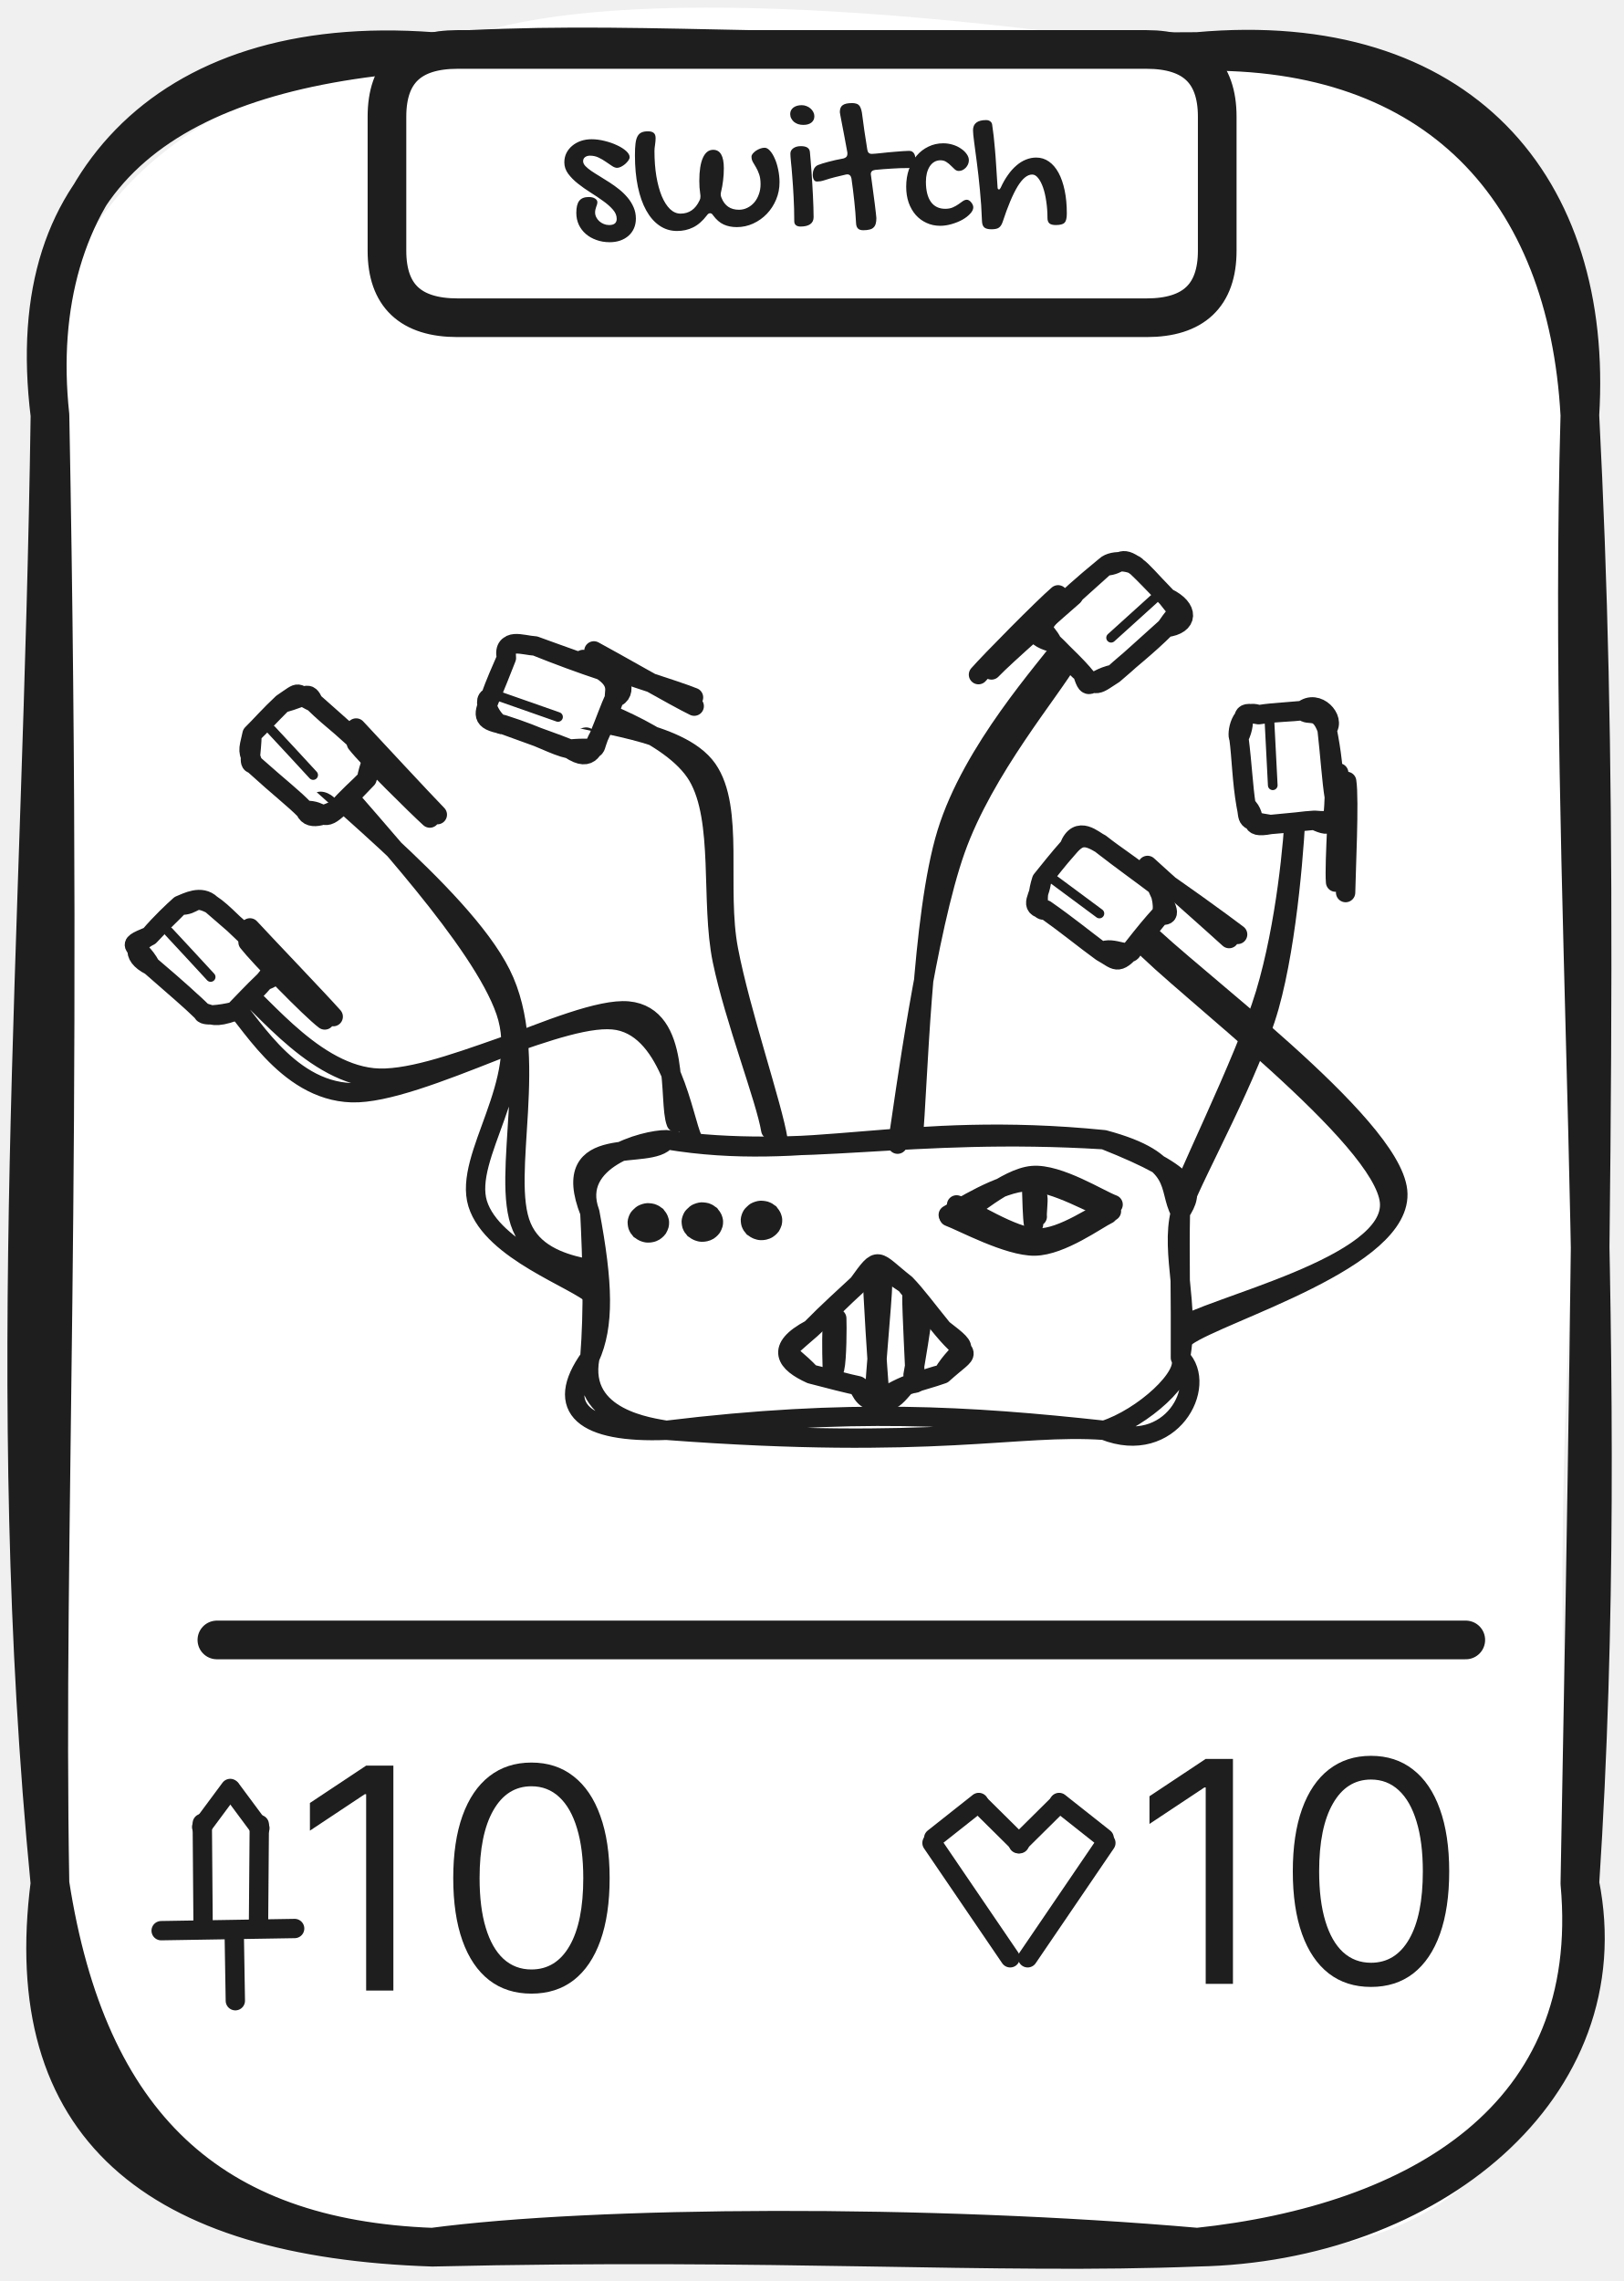
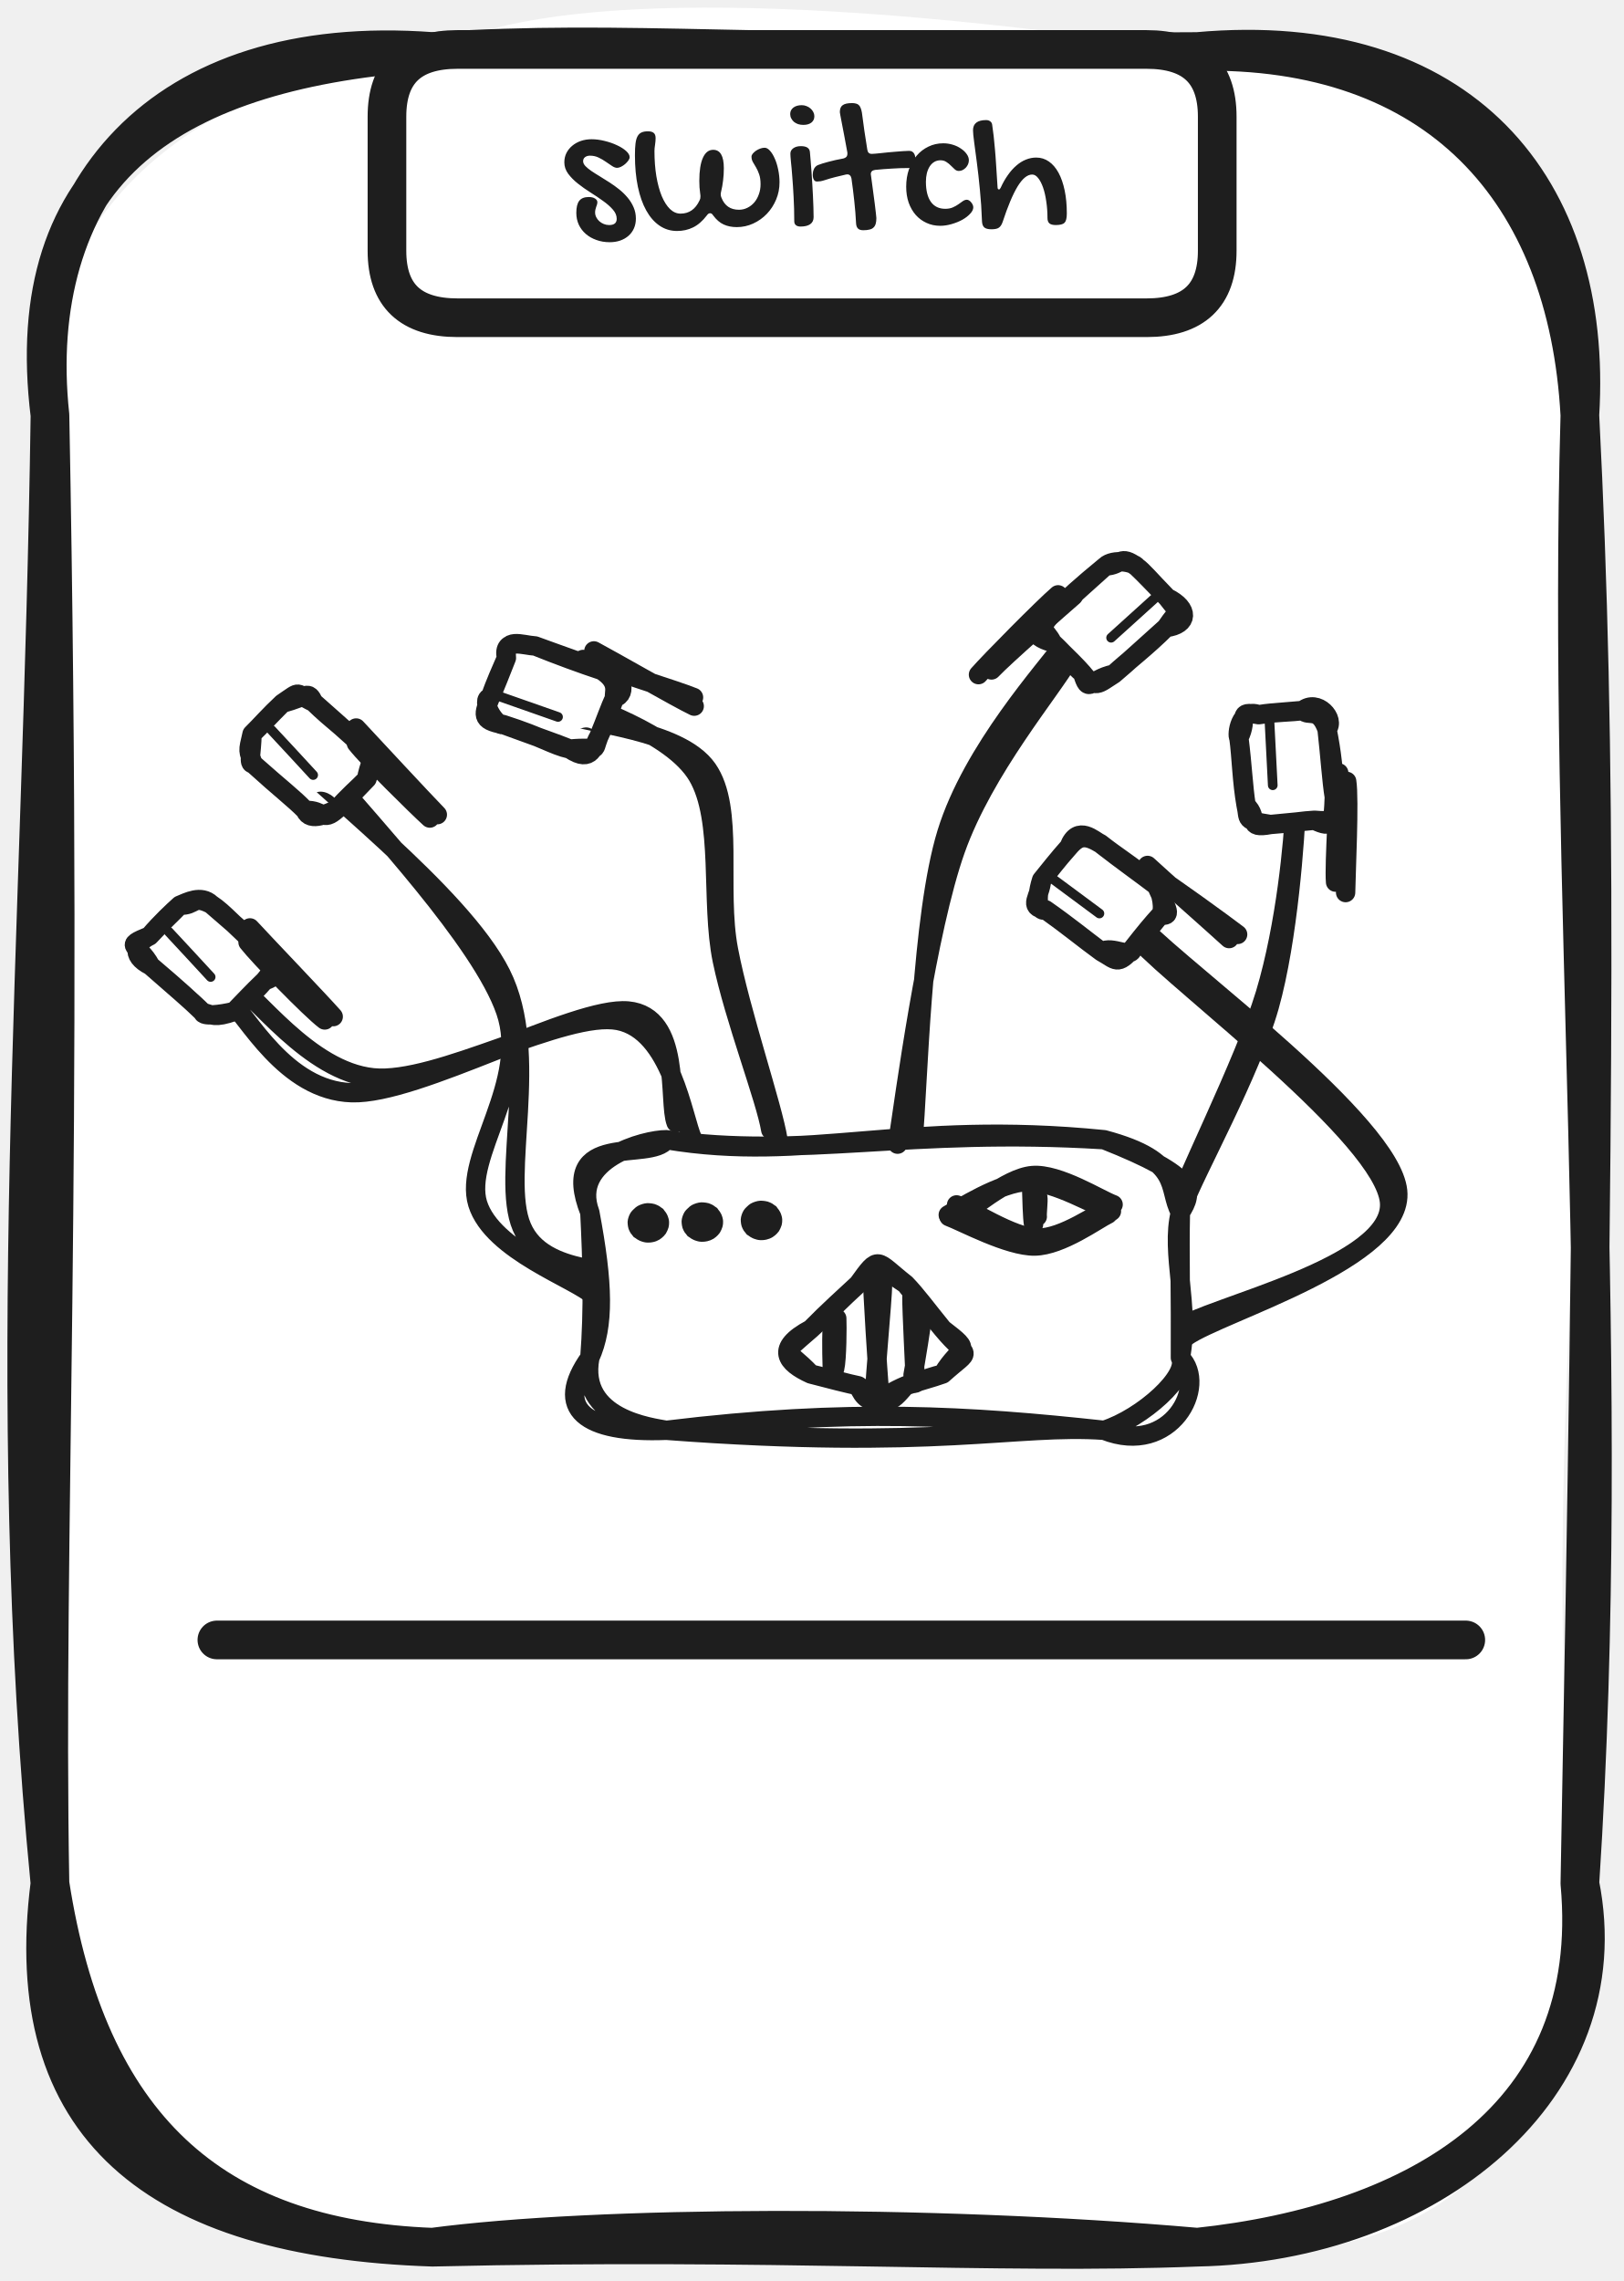
<svg xmlns="http://www.w3.org/2000/svg" width="84" height="118" viewBox="0 0 84 118" fill="none">
  <path d="M22.372 2.665C27.71 -0.279 41.189 -0.446 61.946 2.665C73.299 4.164 79.597 7.722 81.733 21.479C83.799 49.44 78.911 76.573 81.733 97.436C81.439 110.169 75.013 117.9 61.946 116.251C55.334 118.635 47.36 116.605 22.372 116.251C9.853 119.371 0.038 106.778 2.585 97.436C4.77 74.561 -0.589 44.467 2.585 21.479C1.527 11.457 9.824 4.024 22.372 2.665Z" fill="white" />
  <path d="M22.372 2.665C32.726 2.003 38.633 2.963 61.946 2.665M22.372 2.665C33.186 3.475 43.579 2.711 61.946 2.665M22.372 2.665C8.991 3.531 1.008 8.682 2.585 21.479M22.372 2.665C8.208 1.603 1.361 10.06 2.585 21.479M61.946 2.665C74.327 2.394 81.096 9.818 81.733 21.479M61.946 2.665C75.532 1.435 82.467 9.678 81.733 21.479M81.733 21.479C81.037 46.143 83.496 70.397 81.733 97.436M81.733 21.479C82.624 38.897 82.526 55.224 81.733 97.436M81.733 97.436C82.839 109.563 73.367 115.04 61.946 116.251M81.733 97.436C83.858 107.989 73.886 116.018 61.946 116.251M61.946 116.251C48.017 115.031 30.776 115.133 22.372 116.251M61.946 116.251C51.396 116.661 40.278 115.832 22.372 116.251M22.372 116.251C10.911 115.822 4.525 109.964 2.585 97.436M22.372 116.251C8.071 115.776 0.969 110.02 2.585 97.436M2.585 97.436C0.087 71.776 2.193 49.077 2.585 21.479M2.585 97.436C2.262 79.432 3.33 60.562 2.585 21.479" stroke="#1E1E1E" stroke-width="2" stroke-linecap="round" />
  <path d="M11.22 84.837C21.985 84.837 65.066 84.837 75.831 84.837" stroke="#1E1E1E" stroke-width="2" stroke-linecap="round" />
-   <path d="M20.351 91.339V102.975H18.942V92.816H18.874L16.033 94.703V93.271L18.942 91.339H20.351ZM27.493 103.134C26.637 103.134 25.908 102.901 25.306 102.436C24.703 101.966 24.243 101.286 23.925 100.396C23.607 99.502 23.448 98.422 23.448 97.157C23.448 95.9 23.607 94.826 23.925 93.936C24.247 93.042 24.709 92.36 25.311 91.89C25.917 91.417 26.645 91.18 27.493 91.18C28.342 91.18 29.067 91.417 29.669 91.89C30.275 92.36 30.738 93.042 31.056 93.936C31.378 94.826 31.539 95.9 31.539 97.157C31.539 98.422 31.38 99.502 31.061 100.396C30.743 101.286 30.283 101.966 29.681 102.436C29.078 102.901 28.349 103.134 27.493 103.134ZM27.493 101.884C28.342 101.884 29.001 101.475 29.47 100.657C29.94 99.839 30.175 98.672 30.175 97.157C30.175 96.15 30.067 95.292 29.851 94.583C29.639 93.875 29.332 93.335 28.931 92.964C28.533 92.593 28.054 92.407 27.493 92.407C26.652 92.407 25.995 92.822 25.522 93.651C25.048 94.477 24.811 95.646 24.811 97.157C24.811 98.165 24.917 99.021 25.13 99.725C25.342 100.43 25.647 100.966 26.044 101.333C26.446 101.701 26.929 101.884 27.493 101.884Z" fill="#1E1E1E" />
-   <path d="M10.505 99.364C10.495 98.526 10.475 95.163 10.465 94.325" stroke="#1E1E1E" stroke-linecap="round" />
-   <path d="M10.433 94.514C10.678 94.179 11.668 92.856 11.912 92.521" stroke="#1E1E1E" stroke-linecap="round" />
-   <path d="M13.375 99.424C13.385 98.585 13.405 95.223 13.415 94.385" stroke="#1E1E1E" stroke-linecap="round" />
-   <path d="M13.445 94.574C13.2 94.238 12.211 92.916 11.966 92.581" stroke="#1E1E1E" stroke-linecap="round" />
-   <path d="M8.337 99.877C9.493 99.858 14.097 99.784 15.243 99.765" stroke="#1E1E1E" stroke-linecap="round" />
-   <path d="M12.117 99.961C12.126 100.548 12.165 102.913 12.175 103.5" stroke="#1E1E1E" stroke-linecap="round" />
-   <path d="M63.785 90.991V102.628H62.376V92.469H62.308L59.467 94.355V92.923L62.376 90.991H63.785ZM70.927 102.787C70.071 102.787 69.342 102.554 68.74 102.088C68.138 101.618 67.677 100.938 67.359 100.048C67.041 99.154 66.882 98.075 66.882 96.809C66.882 95.552 67.041 94.478 67.359 93.588C67.681 92.694 68.143 92.012 68.745 91.542C69.352 91.069 70.079 90.832 70.927 90.832C71.776 90.832 72.501 91.069 73.103 91.542C73.709 92.012 74.172 92.694 74.49 93.588C74.812 94.478 74.973 95.552 74.973 96.809C74.973 98.075 74.814 99.154 74.495 100.048C74.177 100.938 73.717 101.618 73.115 102.088C72.513 102.554 71.783 102.787 70.927 102.787ZM70.927 101.537C71.776 101.537 72.435 101.128 72.904 100.309C73.374 99.491 73.609 98.325 73.609 96.809C73.609 95.802 73.501 94.944 73.285 94.236C73.073 93.527 72.766 92.987 72.365 92.616C71.967 92.245 71.488 92.059 70.927 92.059C70.086 92.059 69.429 92.474 68.956 93.304C68.482 94.129 68.245 95.298 68.245 96.809C68.245 97.817 68.352 98.673 68.564 99.378C68.776 100.082 69.081 100.618 69.478 100.986C69.88 101.353 70.363 101.537 70.927 101.537Z" fill="#1E1E1E" />
-   <path d="M52.681 95.379C53.033 95.035 54.444 93.638 54.797 93.284" stroke="#1E1E1E" stroke-linecap="round" />
-   <path d="M54.792 93.246C55.184 93.554 56.732 94.783 57.123 95.09" stroke="#1E1E1E" stroke-linecap="round" />
-   <path d="M57.211 95.338C56.535 96.325 53.842 100.283 53.166 101.28" stroke="#1E1E1E" stroke-linecap="round" />
-   <path d="M52.747 95.379C52.394 95.035 50.983 93.638 50.631 93.284" stroke="#1E1E1E" stroke-linecap="round" />
-   <path d="M50.635 93.246C50.243 93.554 48.696 94.783 48.304 95.09" stroke="#1E1E1E" stroke-linecap="round" />
-   <path d="M48.216 95.338C48.892 96.325 51.586 100.283 52.261 101.28" stroke="#1E1E1E" stroke-linecap="round" />
  <path d="M23.672 2.559C30.96 2.559 38.258 2.559 59.318 2.559C61.747 2.559 62.972 3.714 62.972 6.033C62.972 8.39 62.972 10.756 62.972 12.972C62.972 15.282 61.747 16.437 59.318 16.437C47.348 16.437 35.378 16.437 23.672 16.437C21.233 16.437 20.019 15.282 20.019 12.972C20.019 11.026 20.019 9.088 20.019 6.033C20.019 3.714 21.233 2.559 23.672 2.559Z" fill="white" />
  <path d="M23.672 2.559C36.886 2.559 50.11 2.559 59.318 2.559M23.672 2.559C32.057 2.559 40.452 2.559 59.318 2.559M23.672 2.559C21.233 2.559 20.019 3.714 20.019 6.033M59.318 2.559C61.747 2.559 62.972 3.714 62.972 6.033M62.972 6.033C62.972 7.989 62.972 9.955 62.972 12.972M62.972 6.033C62.972 8.11 62.972 10.188 62.972 12.972M62.972 12.972C62.972 15.282 61.747 16.437 59.318 16.437M59.318 16.437C50.825 16.437 42.342 16.437 23.672 16.437M59.318 16.437C46.956 16.437 34.604 16.437 23.672 16.437M23.672 16.437C21.233 16.437 20.019 15.282 20.019 12.972M20.019 12.972C20.019 11.137 20.019 9.312 20.019 6.033M20.019 12.972C20.019 10.206 20.019 7.449 20.019 6.033" stroke="#1E1E1E" stroke-width="2" stroke-linecap="round" />
  <path d="M30.606 7.203C30.825 7.203 31.049 7.233 31.28 7.291C31.511 7.347 31.723 7.42 31.915 7.511C32.107 7.599 32.265 7.698 32.389 7.809C32.512 7.919 32.574 8.027 32.574 8.131C32.574 8.183 32.551 8.242 32.506 8.307C32.46 8.369 32.405 8.429 32.34 8.487C32.275 8.543 32.203 8.59 32.125 8.629C32.05 8.665 31.983 8.683 31.925 8.683C31.847 8.683 31.759 8.65 31.661 8.585C31.567 8.52 31.461 8.448 31.344 8.37C31.23 8.289 31.105 8.216 30.968 8.151C30.831 8.085 30.683 8.053 30.523 8.053C30.419 8.053 30.333 8.079 30.265 8.131C30.2 8.18 30.167 8.25 30.167 8.341C30.167 8.422 30.206 8.505 30.284 8.59C30.362 8.671 30.465 8.756 30.592 8.844C30.722 8.932 30.869 9.025 31.031 9.122C31.194 9.22 31.36 9.324 31.529 9.435C31.702 9.545 31.869 9.666 32.032 9.796C32.195 9.926 32.34 10.068 32.467 10.221C32.597 10.374 32.701 10.541 32.779 10.724C32.857 10.903 32.897 11.098 32.897 11.31C32.897 11.492 32.864 11.658 32.799 11.808C32.734 11.957 32.641 12.086 32.52 12.194C32.4 12.301 32.257 12.384 32.091 12.443C31.925 12.501 31.742 12.53 31.544 12.53C31.293 12.53 31.062 12.491 30.851 12.413C30.639 12.338 30.457 12.234 30.304 12.101C30.151 11.967 30.03 11.808 29.942 11.622C29.858 11.437 29.815 11.233 29.815 11.012C29.815 10.725 29.866 10.517 29.967 10.387C30.071 10.257 30.234 10.192 30.455 10.192C30.592 10.192 30.701 10.218 30.782 10.27C30.864 10.322 30.904 10.385 30.904 10.46C30.904 10.499 30.898 10.54 30.885 10.582C30.872 10.621 30.857 10.664 30.841 10.709C30.828 10.752 30.815 10.797 30.802 10.846C30.792 10.895 30.787 10.944 30.787 10.992C30.787 11.077 30.807 11.158 30.846 11.236C30.885 11.315 30.937 11.383 31.002 11.442C31.07 11.503 31.148 11.552 31.236 11.588C31.324 11.624 31.417 11.642 31.515 11.642C31.775 11.642 31.905 11.534 31.905 11.319C31.905 11.15 31.838 10.991 31.705 10.841C31.572 10.688 31.404 10.54 31.202 10.397C31 10.25 30.782 10.104 30.548 9.957C30.317 9.811 30.1 9.658 29.898 9.498C29.697 9.339 29.529 9.169 29.395 8.99C29.262 8.808 29.195 8.611 29.195 8.4C29.195 8.224 29.231 8.063 29.303 7.916C29.378 7.77 29.479 7.644 29.605 7.54C29.732 7.433 29.881 7.35 30.05 7.291C30.222 7.233 30.408 7.203 30.606 7.203ZM36.178 9.352C36.178 8.837 36.24 8.442 36.363 8.165C36.487 7.889 36.664 7.75 36.895 7.75C37.263 7.75 37.447 8.068 37.447 8.702C37.447 8.927 37.434 9.139 37.408 9.337C37.385 9.536 37.351 9.728 37.306 9.913C37.299 9.939 37.294 9.964 37.291 9.987C37.288 10.009 37.286 10.03 37.286 10.05C37.286 10.118 37.299 10.179 37.325 10.231C37.488 10.644 37.789 10.851 38.228 10.851C38.385 10.851 38.531 10.817 38.668 10.748C38.805 10.68 38.923 10.587 39.024 10.47C39.125 10.35 39.203 10.21 39.259 10.05C39.317 9.89 39.347 9.718 39.347 9.532C39.347 9.324 39.322 9.152 39.273 9.015C39.225 8.875 39.171 8.756 39.112 8.658C39.054 8.557 39 8.466 38.951 8.385C38.902 8.3 38.878 8.206 38.878 8.102C38.878 8.053 38.899 8.002 38.941 7.95C38.987 7.895 39.042 7.845 39.107 7.799C39.176 7.753 39.249 7.716 39.327 7.687C39.408 7.657 39.485 7.643 39.557 7.643C39.651 7.643 39.744 7.695 39.835 7.799C39.929 7.903 40.012 8.04 40.084 8.209C40.159 8.375 40.217 8.566 40.26 8.78C40.305 8.995 40.328 9.212 40.328 9.43C40.328 9.746 40.27 10.043 40.152 10.323C40.035 10.603 39.876 10.849 39.674 11.061C39.472 11.272 39.236 11.44 38.966 11.564C38.699 11.687 38.416 11.749 38.116 11.749C37.862 11.749 37.636 11.704 37.438 11.613C37.242 11.525 37.062 11.368 36.895 11.144C36.87 11.101 36.843 11.072 36.817 11.056C36.791 11.04 36.765 11.031 36.739 11.031C36.707 11.031 36.677 11.04 36.651 11.056C36.625 11.072 36.598 11.101 36.568 11.144C36.347 11.434 36.109 11.64 35.855 11.764C35.605 11.888 35.328 11.949 35.025 11.949C34.69 11.949 34.387 11.857 34.117 11.671C33.85 11.489 33.622 11.228 33.434 10.89C33.245 10.551 33.1 10.141 32.999 9.659C32.898 9.174 32.848 8.632 32.848 8.033C32.848 7.789 32.857 7.587 32.877 7.428C32.897 7.265 32.932 7.138 32.984 7.047C33.036 6.953 33.105 6.888 33.19 6.852C33.274 6.813 33.383 6.793 33.517 6.793C33.657 6.793 33.758 6.821 33.819 6.876C33.884 6.928 33.917 7.019 33.917 7.15C33.917 7.251 33.907 7.364 33.888 7.491C33.868 7.615 33.858 7.723 33.858 7.814C33.858 8.286 33.891 8.72 33.956 9.117C34.024 9.515 34.117 9.856 34.234 10.143C34.355 10.429 34.496 10.652 34.659 10.812C34.825 10.971 35.008 11.051 35.206 11.051C35.649 11.051 35.976 10.825 36.188 10.372C36.207 10.336 36.22 10.304 36.227 10.275C36.233 10.242 36.236 10.208 36.236 10.172C36.236 10.152 36.236 10.133 36.236 10.114C36.236 10.091 36.233 10.066 36.227 10.04C36.21 9.917 36.197 9.799 36.188 9.689C36.181 9.575 36.178 9.462 36.178 9.352ZM41.559 6.461C41.464 6.461 41.375 6.448 41.29 6.422C41.209 6.393 41.137 6.354 41.075 6.305C41.017 6.253 40.969 6.193 40.934 6.124C40.898 6.056 40.88 5.981 40.88 5.9C40.88 5.763 40.934 5.652 41.041 5.568C41.152 5.483 41.298 5.441 41.48 5.441C41.565 5.441 41.647 5.457 41.725 5.489C41.803 5.519 41.871 5.559 41.93 5.612C41.992 5.664 42.04 5.725 42.076 5.797C42.112 5.865 42.13 5.937 42.13 6.012C42.13 6.152 42.078 6.263 41.974 6.344C41.873 6.422 41.734 6.461 41.559 6.461ZM40.89 7.95C40.89 7.836 40.938 7.744 41.036 7.672C41.137 7.597 41.269 7.56 41.432 7.56C41.725 7.56 41.881 7.661 41.9 7.862C41.913 8.002 41.926 8.16 41.94 8.336C41.956 8.512 41.97 8.699 41.983 8.898C42 9.093 42.013 9.296 42.023 9.508C42.035 9.716 42.047 9.923 42.057 10.128C42.066 10.33 42.075 10.525 42.081 10.714C42.088 10.903 42.091 11.075 42.091 11.232C42.091 11.394 42.032 11.517 41.915 11.598C41.801 11.679 41.633 11.72 41.412 11.72C41.311 11.72 41.231 11.695 41.173 11.647C41.117 11.601 41.09 11.533 41.09 11.442C41.09 10.992 41.078 10.572 41.056 10.182C41.036 9.788 41.013 9.438 40.987 9.132C40.965 8.826 40.942 8.572 40.919 8.37C40.899 8.165 40.89 8.025 40.89 7.95ZM43.448 5.802C43.448 5.629 43.497 5.509 43.595 5.441C43.692 5.369 43.853 5.333 44.078 5.333C44.16 5.333 44.228 5.341 44.283 5.358C44.342 5.371 44.391 5.397 44.43 5.436C44.472 5.475 44.505 5.527 44.527 5.592C44.553 5.654 44.575 5.734 44.591 5.831C44.63 6.134 44.672 6.446 44.718 6.769C44.767 7.091 44.817 7.415 44.869 7.74C44.889 7.887 44.965 7.96 45.099 7.96C45.134 7.96 45.193 7.957 45.274 7.95C45.359 7.941 45.458 7.931 45.572 7.921C45.686 7.908 45.808 7.895 45.938 7.882C46.072 7.869 46.204 7.858 46.334 7.848C46.467 7.835 46.593 7.825 46.71 7.819C46.83 7.809 46.936 7.804 47.027 7.804C47.099 7.804 47.156 7.819 47.198 7.848C47.241 7.874 47.273 7.91 47.296 7.955C47.322 7.998 47.338 8.046 47.345 8.102C47.355 8.154 47.359 8.208 47.359 8.263C47.359 8.312 47.35 8.362 47.33 8.414C47.314 8.466 47.289 8.514 47.257 8.556C47.227 8.595 47.19 8.627 47.145 8.653C47.099 8.68 47.047 8.693 46.988 8.693C46.705 8.693 46.419 8.702 46.129 8.722C45.842 8.738 45.556 8.761 45.27 8.79C45.123 8.81 45.05 8.883 45.05 9.01C45.05 9.02 45.051 9.033 45.055 9.049C45.058 9.062 45.06 9.073 45.06 9.083C45.099 9.366 45.134 9.632 45.167 9.879C45.203 10.127 45.232 10.348 45.255 10.543C45.281 10.735 45.3 10.896 45.313 11.027C45.33 11.153 45.338 11.238 45.338 11.28C45.338 11.398 45.327 11.495 45.304 11.573C45.281 11.655 45.243 11.72 45.191 11.769C45.139 11.821 45.069 11.857 44.981 11.876C44.897 11.899 44.789 11.91 44.659 11.91C44.535 11.91 44.444 11.881 44.386 11.822C44.327 11.764 44.295 11.674 44.288 11.554C44.269 11.17 44.238 10.784 44.195 10.397C44.153 10.006 44.104 9.617 44.049 9.23C44.02 9.09 43.946 9.02 43.829 9.02C43.819 9.02 43.808 9.021 43.795 9.025C43.782 9.028 43.77 9.029 43.761 9.029C43.559 9.075 43.368 9.121 43.19 9.166C43.01 9.212 42.843 9.261 42.687 9.313C42.599 9.342 42.52 9.363 42.452 9.376C42.384 9.386 42.322 9.391 42.267 9.391C42.192 9.391 42.136 9.358 42.101 9.293C42.065 9.225 42.047 9.14 42.047 9.039C42.047 9.003 42.05 8.963 42.057 8.917C42.063 8.868 42.076 8.821 42.096 8.776C42.112 8.727 42.138 8.683 42.174 8.644C42.206 8.601 42.252 8.567 42.31 8.541C42.447 8.486 42.63 8.429 42.857 8.37C43.085 8.308 43.342 8.251 43.629 8.199C43.694 8.183 43.745 8.157 43.78 8.121C43.819 8.082 43.839 8.025 43.839 7.95C43.839 7.934 43.839 7.918 43.839 7.902C43.839 7.882 43.836 7.862 43.829 7.843C43.777 7.543 43.727 7.272 43.678 7.028C43.632 6.78 43.592 6.569 43.556 6.393C43.523 6.217 43.497 6.079 43.477 5.978C43.458 5.877 43.448 5.818 43.448 5.802ZM48.8 7.413C48.969 7.413 49.133 7.438 49.293 7.487C49.453 7.535 49.592 7.602 49.713 7.687C49.837 7.768 49.936 7.862 50.011 7.97C50.086 8.074 50.123 8.181 50.123 8.292C50.123 8.364 50.108 8.434 50.079 8.502C50.05 8.567 50.011 8.626 49.962 8.678C49.913 8.727 49.858 8.767 49.796 8.8C49.734 8.829 49.669 8.844 49.601 8.844C49.526 8.844 49.457 8.816 49.395 8.761C49.334 8.702 49.267 8.639 49.195 8.57C49.127 8.499 49.049 8.435 48.961 8.38C48.876 8.321 48.774 8.292 48.653 8.292C48.536 8.292 48.43 8.32 48.336 8.375C48.242 8.431 48.162 8.509 48.097 8.61C48.035 8.707 47.986 8.824 47.95 8.961C47.918 9.095 47.901 9.241 47.901 9.401C47.901 9.856 47.988 10.205 48.16 10.445C48.333 10.683 48.58 10.802 48.902 10.802C49.055 10.802 49.185 10.777 49.293 10.729C49.404 10.68 49.5 10.626 49.581 10.568C49.666 10.509 49.742 10.455 49.81 10.406C49.879 10.358 49.949 10.333 50.02 10.333C50.06 10.333 50.099 10.346 50.138 10.372C50.177 10.395 50.211 10.426 50.24 10.465C50.273 10.501 50.299 10.541 50.318 10.587C50.341 10.633 50.352 10.678 50.352 10.724C50.352 10.831 50.299 10.942 50.191 11.056C50.087 11.17 49.952 11.274 49.786 11.368C49.62 11.46 49.435 11.534 49.23 11.593C49.028 11.652 48.831 11.681 48.639 11.681C48.382 11.681 48.145 11.63 47.931 11.53C47.716 11.432 47.53 11.295 47.374 11.119C47.218 10.94 47.096 10.727 47.008 10.48C46.923 10.232 46.881 9.959 46.881 9.659C46.881 9.334 46.928 9.034 47.023 8.761C47.12 8.487 47.254 8.251 47.423 8.053C47.595 7.851 47.799 7.695 48.033 7.584C48.268 7.47 48.523 7.413 48.8 7.413ZM50.338 6.739C50.338 6.388 50.566 6.212 51.022 6.212C51.1 6.212 51.168 6.233 51.227 6.276C51.285 6.318 51.319 6.376 51.329 6.451C51.358 6.65 51.384 6.847 51.407 7.042C51.43 7.237 51.451 7.457 51.471 7.701C51.493 7.942 51.515 8.222 51.534 8.541C51.557 8.857 51.581 9.235 51.607 9.674C51.607 9.72 51.614 9.752 51.627 9.772C51.643 9.791 51.661 9.801 51.681 9.801C51.71 9.801 51.739 9.772 51.769 9.713C51.879 9.469 52.003 9.251 52.14 9.059C52.276 8.863 52.423 8.699 52.579 8.566C52.735 8.429 52.9 8.326 53.072 8.258C53.248 8.186 53.427 8.151 53.609 8.151C53.85 8.151 54.068 8.219 54.264 8.356C54.459 8.492 54.625 8.686 54.762 8.937C54.898 9.187 55.004 9.492 55.079 9.85C55.154 10.205 55.191 10.602 55.191 11.041C55.191 11.162 55.182 11.261 55.162 11.339C55.146 11.414 55.117 11.474 55.074 11.52C55.032 11.565 54.973 11.596 54.898 11.613C54.824 11.632 54.731 11.642 54.62 11.642C54.467 11.642 54.356 11.613 54.288 11.554C54.223 11.495 54.19 11.404 54.19 11.28C54.19 10.975 54.169 10.686 54.127 10.416C54.088 10.143 54.033 9.903 53.961 9.698C53.889 9.493 53.805 9.331 53.707 9.21C53.613 9.09 53.51 9.029 53.399 9.029C53.149 9.029 52.898 9.233 52.648 9.64C52.4 10.047 52.141 10.66 51.871 11.481C51.845 11.556 51.816 11.617 51.783 11.666C51.751 11.715 51.712 11.754 51.666 11.783C51.624 11.813 51.572 11.832 51.51 11.842C51.448 11.855 51.375 11.861 51.29 11.861C51.117 11.861 50.994 11.829 50.919 11.764C50.847 11.699 50.808 11.591 50.802 11.442C50.782 10.875 50.746 10.335 50.694 9.82C50.645 9.303 50.593 8.836 50.538 8.419C50.486 7.999 50.439 7.644 50.397 7.355C50.357 7.062 50.338 6.857 50.338 6.739Z" fill="#1E1E1E" />
  <path d="M30.707 67.03C29.835 66.173 25.476 64.72 24.712 62.27C23.958 59.811 27.416 55.992 26.162 52.323C24.908 48.653 19.08 42.524 17.209 40.233M32.725 66.275C32.323 65.493 28.121 66.126 26.994 63.472C25.858 60.827 28.013 54.549 25.917 50.376C23.831 46.203 16.033 40.373 14.466 38.417" stroke="#1E1E1E" stroke-linecap="round" />
  <path d="M40.246 58.952C39.991 57.294 38.297 52.339 37.689 49.145C37.072 45.941 38.022 41.824 36.592 39.784C35.152 37.735 30.392 37.465 29.079 36.897M39.874 58.45C39.609 56.847 38.003 52.74 37.366 49.685C36.739 46.639 37.444 42.429 36.093 40.138C34.741 37.856 30.372 36.589 29.285 35.974" stroke="#1E1E1E" stroke-linecap="round" />
  <path d="M46.435 59.19C46.807 56.741 47.944 48.144 49.433 43.952C50.922 39.761 54.37 35.737 55.349 34.023M47.239 58.92C47.493 56.331 47.66 47.398 48.982 43.095C50.304 38.802 54.086 34.657 55.183 33.157" stroke="#1E1E1E" stroke-linecap="round" />
  <path d="M61.188 62.374C61.854 60.586 64.685 55.528 65.665 52.063C66.644 48.589 67.007 43.298 67.065 41.566M60.512 63.343C61.1 61.405 64.381 54.988 65.459 51.411C66.536 47.825 66.918 43.447 66.987 41.864" stroke="#1E1E1E" stroke-linecap="round" />
  <path d="M61.384 69.132C63.176 67.865 72.678 65.118 72.306 61.606C71.933 58.095 61.403 50.364 59.18 48.063M60.806 68.797C62.501 67.586 72.198 65.537 71.885 62.175C71.571 58.821 61.08 50.988 58.935 48.66" stroke="#1E1E1E" stroke-linecap="round" />
  <path d="M34.473 58.959C42.495 61.613 51.722 62.051 57.12 58.959C61.195 59.164 59.647 57.832 61.067 62.722C60.724 65.497 61.165 66.745 61.067 70.238C58.481 75.817 57.551 73.312 57.12 73.992C47.775 76.218 43.249 73.452 34.473 73.992C31.73 77.224 32.641 73.47 30.515 70.238C29.781 68.152 31.955 64.436 30.515 62.722C32.19 63.085 31.367 61.399 34.473 58.959Z" fill="white" />
  <path d="M34.473 58.959C41.77 60.179 46.727 57.916 57.12 58.959M34.473 58.959C41.535 59.965 46.913 58.335 57.12 58.959M34.473 58.959C33.376 58.95 29.497 59.965 30.515 62.722M34.473 58.959C33.679 60.142 28.811 58.4 30.515 62.722M57.12 58.959C61.234 60.058 60.362 61.455 61.067 62.722M57.12 58.959C61.988 60.887 61.733 61.651 61.067 62.722M61.067 62.722C60.538 64.817 61.577 67.593 61.067 70.238M61.067 62.722C61.018 64.948 61.087 66.904 61.067 70.238M61.067 70.238C62.517 71.673 60.578 75.361 57.12 73.992M61.067 70.238C61.547 71.151 59.128 73.349 57.12 73.992M57.12 73.992C50.155 73.237 43.945 72.837 34.473 73.992M57.12 73.992C52.594 73.675 48.402 75.044 34.473 73.992M34.473 73.992C30.221 74.159 28.625 72.874 30.515 70.238M34.473 73.992C33.758 73.852 29.918 73.424 30.515 70.238M30.515 70.238C31.27 68.58 31.211 66.41 30.515 62.722M30.515 70.238C30.711 67.742 30.643 65.264 30.515 62.722" stroke="#1E1E1E" stroke-linecap="round" />
  <path d="M27.681 33.414C28.602 33.733 30.143 33.92 31.134 34.685C31.64 34.242 31.057 33.118 31.799 36.098C31.446 36.627 31.474 37.257 30.971 38.13C30.064 36.358 28.148 39.958 29.48 38.75C28.278 38.657 27.187 37.597 26.026 37.479C25.013 37.905 27.498 35.774 25.371 36.07C25.753 35.132 26.107 34.752 26.199 34.037C25.537 32.385 27.237 33.86 27.681 33.414Z" fill="white" />
  <path d="M27.681 33.414C28.882 33.896 30.088 34.34 31.134 34.685M27.681 33.414C29.015 33.905 30.445 34.391 31.134 34.685M27.681 33.414C26.955 33.367 26.086 32.947 26.199 34.037M27.681 33.414C27.194 33.424 25.969 32.924 26.199 34.037M31.134 34.685C32.104 35.321 31.721 35.849 31.799 36.098M31.134 34.685C32.17 34.746 32.502 35.917 31.799 36.098M31.799 36.098C31.546 36.614 31.345 37.239 30.971 38.13M31.799 36.098C31.515 36.872 31.197 37.654 30.971 38.13M30.971 38.13C30.705 38.552 30.635 39.525 29.48 38.75M30.971 38.13C30.636 39.006 31.075 38.598 29.48 38.75M29.48 38.75C28.584 38.55 28.108 38.145 26.026 37.479M29.48 38.75C28.677 38.425 27.936 38.182 26.026 37.479M26.026 37.479C24.834 37.26 25.023 36.95 25.371 36.07M26.026 37.479C25.651 37.601 24.796 36.167 25.371 36.07M25.371 36.07C25.612 35.349 25.963 34.59 26.199 34.037M25.371 36.07C25.641 35.46 25.893 34.813 26.199 34.037" stroke="#1E1E1E" stroke-linecap="round" />
  <path d="M30.724 33.672C31.588 34.129 35.07 36.13 35.915 36.531M30.166 34.115C31.021 34.49 34.998 35.714 35.879 36.078" stroke="#1E1E1E" stroke-linecap="round" />
  <path d="M54.487 31.691C55.366 31.303 55.873 30.851 57.188 29.283C57.965 28.233 58.899 30.529 58.815 29.327C59.386 30.056 59.728 30.403 60.383 30.917C62.091 30.607 62.214 33.523 60.323 32.464C59.598 33.199 58.138 33.965 57.622 34.871C56.147 34.411 54.409 34.568 56.002 34.822C55.543 34.261 54.871 34.029 54.434 33.231C51.537 33.043 51.744 32.463 54.487 31.691Z" fill="white" />
  <path d="M54.486 31.691C55.261 30.924 55.898 30.344 57.188 29.283M54.486 31.691C55.079 31.175 55.593 30.73 57.188 29.283M54.486 31.691C53.588 32.645 54.131 32.57 54.434 33.231M54.486 31.691C53.063 32.168 53.307 32.959 54.434 33.231M57.188 29.283C58.028 29.25 57.923 28.654 58.815 29.327M57.188 29.283C57.596 28.894 58.65 29.078 58.815 29.327M58.815 29.327C59.14 29.561 59.419 29.925 60.383 30.917M58.815 29.327C59.191 29.681 59.519 30.027 60.383 30.917M60.383 30.917C61.092 31.855 61.046 31.385 60.323 32.464M60.383 30.917C61.535 31.473 61.492 32.328 60.323 32.464M60.323 32.464C59.354 33.442 58.287 34.253 57.622 34.871M60.323 32.464C59.301 33.374 58.278 34.325 57.622 34.871M57.622 34.871C56.807 35.38 56.679 35.673 56.002 34.822M57.622 34.871C56.316 35.154 56.351 35.953 56.002 34.822M56.002 34.822C55.576 34.499 55.3 34.042 54.434 33.231M56.002 34.822C55.681 34.456 55.353 34.136 54.434 33.231" stroke="#1E1E1E" stroke-linecap="round" />
  <path d="M54.739 30.771C53.989 31.413 51.233 34.202 50.62 34.901M55.526 30.835C54.877 31.401 52.012 33.903 51.294 34.658" stroke="#1E1E1E" stroke-linecap="round" />
  <path d="M68.654 37.727C68.449 39.133 69.098 39.856 69.028 41.23C69.855 42.714 68.329 41.419 68.004 42.433C67.239 42.648 66.708 42.465 65.724 42.653C63.642 42.246 64.562 41.455 64.467 41.67C64.01 40.712 64.191 39.543 64.093 38.167C64.295 37.296 62.892 35.765 65.118 36.973C65.82 37.093 66.165 36.825 67.398 36.753C70.143 36.273 70.481 37.869 68.654 37.727Z" fill="white" />
  <path d="M68.654 37.727C68.888 38.912 69.013 39.893 69.028 41.23M68.654 37.727C68.804 39.042 68.896 40.456 69.028 41.23M68.654 37.727C68.22 36.524 67.703 37.117 67.398 36.753M68.654 37.727C69.11 37.206 68.149 36.137 67.398 36.753M69.028 41.23C69.421 42.521 68.789 42.498 68.004 42.433M69.028 41.23C68.974 42.574 68.97 42.902 68.004 42.433M68.004 42.433C67.4 42.492 66.708 42.558 65.724 42.653M68.004 42.433C67.406 42.463 66.896 42.568 65.724 42.653M65.724 42.653C64.401 42.903 65.165 42.305 64.467 41.67M65.724 42.653C64.322 42.433 64.643 42.402 64.467 41.67M64.467 41.67C64.243 40.4 64.229 39.165 64.093 38.167M64.467 41.67C64.31 40.664 64.273 39.582 64.093 38.167M64.093 38.167C64.614 37.143 63.922 36.751 65.118 36.973M64.093 38.167C63.972 38.048 64.132 36.6 65.118 36.973M65.118 36.973C65.968 36.825 66.886 36.849 67.398 36.753M65.118 36.973C65.65 36.884 66.266 36.853 67.398 36.753" stroke="#1E1E1E" stroke-linecap="round" />
  <path d="M69.259 39.983C69.291 40.841 69.014 44.706 69.094 45.635M69.67 40.421C69.816 41.334 69.629 45.209 69.614 46.175" stroke="#1E1E1E" stroke-linecap="round" />
  <path d="M56.989 49.241C56.586 48.63 55.789 47.936 54.083 47.06C53.527 49.158 52.298 46.218 53.886 45.523C54.565 44.87 54.907 43.963 55.306 43.812C53.996 42.069 57.456 42.531 56.924 43.638C57.693 43.99 58.672 44.689 59.83 45.82C62.019 46.881 60.089 44.365 60.019 47.35C59.483 47.921 59.232 48.539 58.599 49.061C56.522 48.843 59.429 49.174 56.989 49.241Z" fill="white" />
  <path d="M56.989 49.241C56.062 48.569 55.307 47.931 54.083 47.06M56.989 49.241C56.067 48.549 55.221 47.854 54.083 47.06M56.989 49.241C57.753 49.66 57.793 49.987 58.599 49.061M56.989 49.241C57.538 48.881 58.541 49.658 58.599 49.061M54.083 47.06C53.131 46.914 53.816 46.42 53.886 45.523M54.083 47.06C53.836 47.206 53.5 46.74 53.886 45.523M53.886 45.523C54.337 44.995 54.705 44.477 55.306 43.812M53.886 45.523C54.303 45.006 54.688 44.512 55.306 43.812M55.306 43.812C55.759 42.621 56.608 43.508 56.924 43.638M55.306 43.812C55.818 43.212 56.179 43.198 56.924 43.638M56.924 43.638C57.69 44.249 58.71 44.884 59.83 45.82M56.924 43.638C58.013 44.491 59.106 45.264 59.83 45.82M59.83 45.82C60.081 46.103 60.272 47.136 60.019 47.35M59.83 45.82C60.437 47.178 60.63 47.382 60.019 47.35M60.019 47.35C59.614 47.794 59.225 48.261 58.599 49.061M60.019 47.35C59.643 47.804 59.32 48.238 58.599 49.061" stroke="#1E1E1E" stroke-linecap="round" />
  <path d="M59.367 44.77C60.084 45.439 62.894 47.916 63.587 48.555M59.577 45.177C60.468 45.727 63.319 47.796 64.028 48.34" stroke="#1E1E1E" stroke-linecap="round" />
  <path d="M46.849 66.424C47.515 66.685 48.073 67.598 48.769 68.753C47.867 70.513 48.69 69.544 48.769 71.081C48.142 71.389 47.603 71.594 46.849 71.687C46.839 74.118 46.104 70.802 44.4 71.687C43.156 71.351 42.695 70.988 41.951 71.081C40.854 70.429 42.627 70.998 41.951 68.753C42.284 68.259 43.185 67.43 44.4 66.424C45.115 64.003 47.025 67.263 46.849 66.424Z" fill="white" />
  <path d="M46.849 66.424C47.417 67.011 47.926 67.719 48.769 68.753M46.849 66.424C47.329 67.058 47.936 67.719 48.769 68.753M46.849 66.424C45.281 65.195 45.507 64.887 44.4 66.424M46.849 66.424C44.899 65.148 46.281 65.484 44.4 66.424M48.769 68.753C50.414 70.019 49.689 69.544 48.769 71.081M48.769 68.753C50.13 70.392 50.346 69.666 48.769 71.081M48.769 71.081C48.328 71.184 47.995 71.305 46.849 71.687M48.769 71.081C48.2 71.286 47.681 71.407 46.849 71.687M46.849 71.687C46.006 72.656 45.957 72.767 44.4 71.687M46.849 71.687C45.575 72.218 44.968 73.037 44.4 71.687M44.4 71.687C43.881 71.584 43.332 71.417 41.951 71.081M44.4 71.687C43.753 71.547 43.048 71.37 41.951 71.081M41.951 71.081C40.609 69.647 40.256 70.243 41.951 68.753M41.951 71.081C40.678 70.504 40.07 69.749 41.951 68.753M41.951 68.753C42.842 67.84 43.743 67.039 44.4 66.424M41.951 68.753C42.744 68.026 43.518 67.225 44.4 66.424" stroke="#1E1E1E" stroke-linecap="round" />
  <path d="M43.29 68.204C43.309 68.586 43.3 70.309 43.182 70.794M43.045 68.838C43.025 69.248 43.035 70.831 43.084 71.11" stroke="#1E1E1E" stroke-linecap="round" />
  <path d="M45.124 65.827C45.144 66.786 45.398 70.949 45.496 71.946M45.663 66.376C45.643 67.373 45.252 71.331 45.242 72.272" stroke="#1E1E1E" stroke-linecap="round" />
  <path d="M47.177 67.089C47.167 67.787 47.334 70.833 47.353 71.55M47.764 67.713C47.716 68.318 47.334 70.61 47.236 71.131" stroke="#1E1E1E" stroke-linecap="round" />
  <path d="M37.103 62.496C37.103 62.496 37.136 62.543 37.201 62.636C37.273 62.723 37.325 62.819 37.358 62.925C37.397 63.037 37.413 63.142 37.407 63.242C37.407 63.353 37.384 63.462 37.338 63.568C37.299 63.673 37.243 63.769 37.172 63.856C37.1 63.943 37.015 64.018 36.917 64.08C36.812 64.142 36.705 64.185 36.594 64.21C36.483 64.235 36.372 64.244 36.261 64.238C36.143 64.226 36.029 64.198 35.918 64.154C35.813 64.111 35.715 64.052 35.624 63.977C35.539 63.903 35.467 63.816 35.408 63.717C35.35 63.623 35.31 63.521 35.291 63.409C35.271 63.297 35.268 63.192 35.281 63.093C35.294 62.981 35.327 62.875 35.379 62.776C35.431 62.676 35.5 62.586 35.585 62.506C35.67 62.425 35.764 62.36 35.869 62.31C35.973 62.26 36.084 62.229 36.202 62.217C36.313 62.205 36.424 62.208 36.535 62.226C36.652 62.245 36.76 62.282 36.858 62.338C36.963 62.394 37.054 62.462 37.132 62.543C37.211 62.63 37.273 62.723 37.319 62.822C37.364 62.928 37.394 63.037 37.407 63.148C37.413 63.254 37.403 63.359 37.377 63.465C37.345 63.571 37.299 63.673 37.24 63.772C37.175 63.865 37.096 63.946 37.005 64.015C36.914 64.083 36.812 64.136 36.701 64.173C36.59 64.216 36.476 64.238 36.359 64.238C36.248 64.244 36.136 64.229 36.026 64.192C35.914 64.16 35.813 64.111 35.722 64.043C35.624 63.98 35.575 63.949 35.575 63.949C35.575 63.949 35.549 63.915 35.497 63.847C35.438 63.785 35.392 63.717 35.359 63.642C35.32 63.568 35.294 63.487 35.281 63.4C35.268 63.319 35.261 63.242 35.261 63.167C35.268 63.08 35.284 62.999 35.31 62.925C35.337 62.844 35.373 62.767 35.418 62.692C35.464 62.624 35.519 62.562 35.585 62.506C35.644 62.444 35.709 62.391 35.781 62.347C35.859 62.304 35.941 62.27 36.026 62.245C36.104 62.22 36.189 62.205 36.28 62.198C36.359 62.198 36.44 62.205 36.525 62.217C36.617 62.229 36.701 62.254 36.78 62.291C36.858 62.322 36.93 62.366 36.995 62.422C37.067 62.471 37.103 62.496 37.103 62.496Z" fill="#1E1E1E" />
  <path d="M34.31 62.539C34.31 62.539 34.342 62.585 34.408 62.678C34.48 62.765 34.532 62.861 34.564 62.967C34.604 63.079 34.62 63.184 34.613 63.284C34.613 63.395 34.59 63.504 34.545 63.61C34.506 63.715 34.45 63.812 34.378 63.898C34.306 63.985 34.221 64.06 34.124 64.122C34.019 64.184 33.911 64.228 33.8 64.252C33.689 64.277 33.578 64.287 33.467 64.28C33.35 64.268 33.236 64.24 33.124 64.197C33.02 64.153 32.922 64.094 32.831 64.019C32.746 63.945 32.674 63.858 32.615 63.759C32.556 63.666 32.517 63.563 32.498 63.451C32.478 63.34 32.475 63.234 32.488 63.135C32.501 63.023 32.533 62.917 32.586 62.818C32.638 62.719 32.706 62.629 32.791 62.548C32.876 62.467 32.971 62.402 33.075 62.352C33.18 62.303 33.291 62.272 33.408 62.259C33.52 62.247 33.63 62.25 33.742 62.269C33.859 62.287 33.967 62.324 34.065 62.38C34.169 62.436 34.261 62.504 34.339 62.585C34.417 62.672 34.48 62.765 34.525 62.865C34.571 62.97 34.6 63.079 34.613 63.191C34.62 63.296 34.61 63.402 34.584 63.507C34.551 63.613 34.506 63.715 34.447 63.815C34.382 63.908 34.303 63.989 34.212 64.057C34.12 64.125 34.019 64.178 33.908 64.215C33.797 64.259 33.683 64.28 33.565 64.28C33.454 64.287 33.343 64.271 33.232 64.234C33.121 64.203 33.02 64.153 32.928 64.085C32.831 64.023 32.782 63.992 32.782 63.992C32.782 63.992 32.755 63.958 32.703 63.889C32.645 63.827 32.599 63.759 32.566 63.684C32.527 63.61 32.501 63.529 32.488 63.442C32.475 63.361 32.468 63.284 32.468 63.209C32.475 63.122 32.491 63.042 32.517 62.967C32.543 62.886 32.579 62.809 32.625 62.734C32.671 62.666 32.726 62.604 32.791 62.548C32.85 62.486 32.916 62.433 32.987 62.39C33.066 62.346 33.147 62.312 33.232 62.287C33.31 62.262 33.395 62.247 33.487 62.24C33.565 62.24 33.647 62.247 33.732 62.259C33.823 62.272 33.908 62.296 33.986 62.334C34.065 62.365 34.137 62.408 34.202 62.464C34.274 62.514 34.31 62.539 34.31 62.539Z" fill="#1E1E1E" />
  <path d="M40.163 62.412C40.163 62.412 40.195 62.459 40.26 62.552C40.332 62.639 40.385 62.735 40.417 62.841C40.456 62.952 40.473 63.058 40.466 63.157C40.466 63.269 40.443 63.378 40.398 63.483C40.358 63.589 40.303 63.685 40.231 63.772C40.159 63.859 40.074 63.933 39.976 63.995C39.872 64.058 39.764 64.101 39.653 64.126C39.542 64.151 39.431 64.16 39.32 64.154C39.203 64.141 39.088 64.114 38.977 64.07C38.873 64.027 38.775 63.968 38.683 63.893C38.599 63.819 38.527 63.732 38.468 63.632C38.409 63.539 38.37 63.437 38.35 63.325C38.331 63.213 38.328 63.108 38.34 63.008C38.354 62.897 38.386 62.791 38.438 62.692C38.491 62.592 38.559 62.502 38.644 62.421C38.729 62.341 38.824 62.276 38.928 62.226C39.033 62.176 39.144 62.145 39.261 62.133C39.372 62.12 39.483 62.123 39.594 62.142C39.712 62.161 39.82 62.198 39.918 62.254C40.022 62.31 40.114 62.378 40.192 62.459C40.27 62.546 40.332 62.639 40.378 62.738C40.424 62.844 40.453 62.952 40.466 63.064C40.473 63.17 40.463 63.275 40.437 63.381C40.404 63.486 40.358 63.589 40.3 63.688C40.234 63.781 40.156 63.862 40.065 63.93C39.973 63.999 39.872 64.051 39.761 64.089C39.65 64.132 39.536 64.154 39.418 64.154C39.307 64.16 39.196 64.145 39.085 64.107C38.974 64.076 38.873 64.027 38.781 63.958C38.683 63.896 38.634 63.865 38.634 63.865C38.634 63.865 38.608 63.831 38.556 63.763C38.497 63.701 38.452 63.632 38.419 63.558C38.38 63.483 38.354 63.403 38.34 63.316C38.328 63.235 38.321 63.157 38.321 63.083C38.328 62.996 38.344 62.915 38.37 62.841C38.396 62.76 38.432 62.682 38.478 62.608C38.523 62.539 38.579 62.477 38.644 62.421C38.703 62.359 38.768 62.307 38.84 62.263C38.918 62.22 39 62.185 39.085 62.161C39.163 62.136 39.248 62.12 39.34 62.114C39.418 62.114 39.5 62.12 39.584 62.133C39.676 62.145 39.761 62.17 39.839 62.207C39.918 62.238 39.989 62.282 40.055 62.338C40.127 62.387 40.163 62.412 40.163 62.412Z" fill="#1E1E1E" />
  <path d="M49.513 63.011C50.11 62.677 52.063 60.925 53.412 60.812C54.761 60.698 56.912 62.072 57.586 62.313M49.057 62.847C49.587 62.562 51.747 61.158 53.148 61.127C54.558 61.096 56.747 62.43 57.499 62.66" stroke="#1E1E1E" stroke-linecap="round" />
  <path d="M49.487 62.331C50.2 62.544 52.354 64.02 53.678 64.047C55.001 64.074 56.791 62.727 57.45 62.485M49.095 62.939C49.779 63.19 52.163 64.482 53.534 64.461C54.905 64.44 56.763 63.073 57.313 62.815" stroke="#1E1E1E" stroke-linecap="round" />
  <path d="M53.689 61.921C53.725 62.125 53.638 62.761 53.663 62.937M53.376 61.632C53.385 61.901 53.411 63.038 53.47 63.334" stroke="#1E1E1E" stroke-linecap="round" />
  <path d="M54.389 45.413C54.8 45.72 56.455 46.949 56.877 47.257" stroke="#1E1E1E" stroke-width="0.5" stroke-linecap="round" />
  <path d="M65.678 37.373C65.708 37.913 65.816 40.083 65.845 40.623" stroke="#1E1E1E" stroke-width="0.5" stroke-linecap="round" />
  <path d="M59.696 30.989C59.323 31.324 57.854 32.656 57.482 32.991" stroke="#1E1E1E" stroke-width="0.5" stroke-linecap="round" />
  <path d="M25.842 36.027C26.352 36.204 28.369 36.912 28.869 37.089" stroke="#1E1E1E" stroke-width="0.5" stroke-linecap="round" />
  <path d="M16.227 36.333C17.405 37.153 18.165 37.677 18.928 38.74C17.002 39.768 21.046 40.896 18.988 40.287C18.562 40.584 18.131 41.361 17.421 41.877C18.027 41.575 16.128 39.934 15.793 41.921C14.909 41.375 13.937 39.896 13.092 39.513C13.052 41.175 12.334 38.634 13.04 37.973C13.613 37.527 13.982 37.357 14.607 36.383C14.503 36.992 14.784 37.497 16.227 36.333Z" fill="white" />
  <path d="M16.227 36.333C17.145 37.24 18.26 38.043 18.928 38.74M16.227 36.333C16.877 36.912 17.599 37.542 18.928 38.74M16.227 36.333C15.191 35.844 15.65 35.678 14.607 36.383M16.227 36.333C15.921 35.703 15.932 36.019 14.607 36.383M18.928 38.74C19.701 38.638 18.951 39.82 18.988 40.287M18.928 38.74C20.045 39.391 19.115 39.736 18.988 40.287M18.988 40.287C18.506 40.789 17.993 41.201 17.42 41.877M18.988 40.287C18.426 40.884 17.817 41.503 17.42 41.877M17.42 41.877C17.017 42.028 16.052 42.585 15.793 41.921M17.42 41.877C16.66 42.553 16.762 41.891 15.793 41.921M15.793 41.921C15.175 41.268 14.543 40.806 13.092 39.513M15.793 41.921C15.226 41.339 14.572 40.858 13.092 39.513M13.092 39.513C12.838 38.789 12.809 38.942 13.039 37.973M13.092 39.513C12.829 39.521 13.018 38.988 13.039 37.973M13.039 37.973C13.462 37.558 13.962 36.982 14.607 36.383M13.039 37.973C13.523 37.51 14.024 36.961 14.607 36.383" stroke="#1E1E1E" stroke-linecap="round" />
  <path d="M18.425 37.66C19.13 38.416 21.929 41.434 22.625 42.144M18.438 38.451C19.069 39.255 21.592 41.734 22.236 42.32" stroke="#1E1E1E" stroke-linecap="round" />
  <path d="M14.037 37.757C14.399 38.148 15.849 39.703 16.201 40.094" stroke="#1E1E1E" stroke-width="0.5" stroke-linecap="round" />
  <path d="M34.977 58.074C34.556 57.003 35.28 52.56 32.489 52.299C29.687 52.047 21.645 56.639 18.197 56.528C14.739 56.425 12.78 52.513 11.781 51.656M35.829 58.921C35.339 57.897 34.742 53.324 31.979 52.793C29.227 52.271 22.625 56.099 19.294 55.755C15.954 55.41 13.211 51.414 11.957 50.715" stroke="#1E1E1E" stroke-linecap="round" />
  <path d="M10.924 46.779C11.828 48.096 12.674 48.518 13.625 49.187C14.105 49.845 11.98 50.121 13.685 50.734C12.903 51.173 12.494 51.792 12.117 52.324C11.109 51.222 12.279 53.426 10.49 52.368C9.888 51.589 9.406 51.274 7.788 49.96C7.519 50.192 8.852 48.84 7.736 48.42C7.974 47.865 8.231 47.699 9.304 46.829C7.269 45.884 8.944 46.036 10.924 46.779Z" fill="white" />
  <path d="M10.924 46.779C11.611 47.226 12.134 47.922 13.625 49.187M10.924 46.779C11.709 47.467 12.586 48.185 13.625 49.187M10.924 46.779C9.943 46.276 10.129 46.863 9.304 46.829M10.924 46.779C10.4 46.275 9.68 46.679 9.304 46.829M13.625 49.187C14.446 49.88 14.502 49.714 13.685 50.734M13.625 49.187C13.768 49.11 15.125 50.281 13.685 50.734M13.685 50.734C13.06 51.326 12.472 51.964 12.117 52.324M13.685 50.734C13.351 51.113 12.95 51.534 12.117 52.324M12.117 52.324C11.097 52.678 10.987 52.504 10.49 52.368M12.117 52.324C11.375 52.505 10.484 52.592 10.49 52.368M10.49 52.368C9.873 51.754 9.039 51.061 7.789 49.96M10.49 52.368C9.881 51.787 9.309 51.251 7.789 49.96M7.789 49.96C6.675 49.401 7.075 48.736 7.736 48.42M7.789 49.96C7.166 48.78 6.294 49.011 7.736 48.42M7.736 48.42C8.316 47.736 8.954 47.143 9.304 46.829M7.736 48.42C8.331 47.775 8.956 47.196 9.304 46.829" stroke="#1E1E1E" stroke-linecap="round" />
  <path d="M12.931 48.001C13.565 48.693 16.547 51.81 17.239 52.593M12.832 48.742C13.375 49.444 16.054 52.201 16.801 52.765" stroke="#1E1E1E" stroke-linecap="round" />
  <path d="M8.733 48.203C9.096 48.595 10.545 50.15 10.898 50.541" stroke="#1E1E1E" stroke-width="0.5" stroke-linecap="round" />
</svg>
